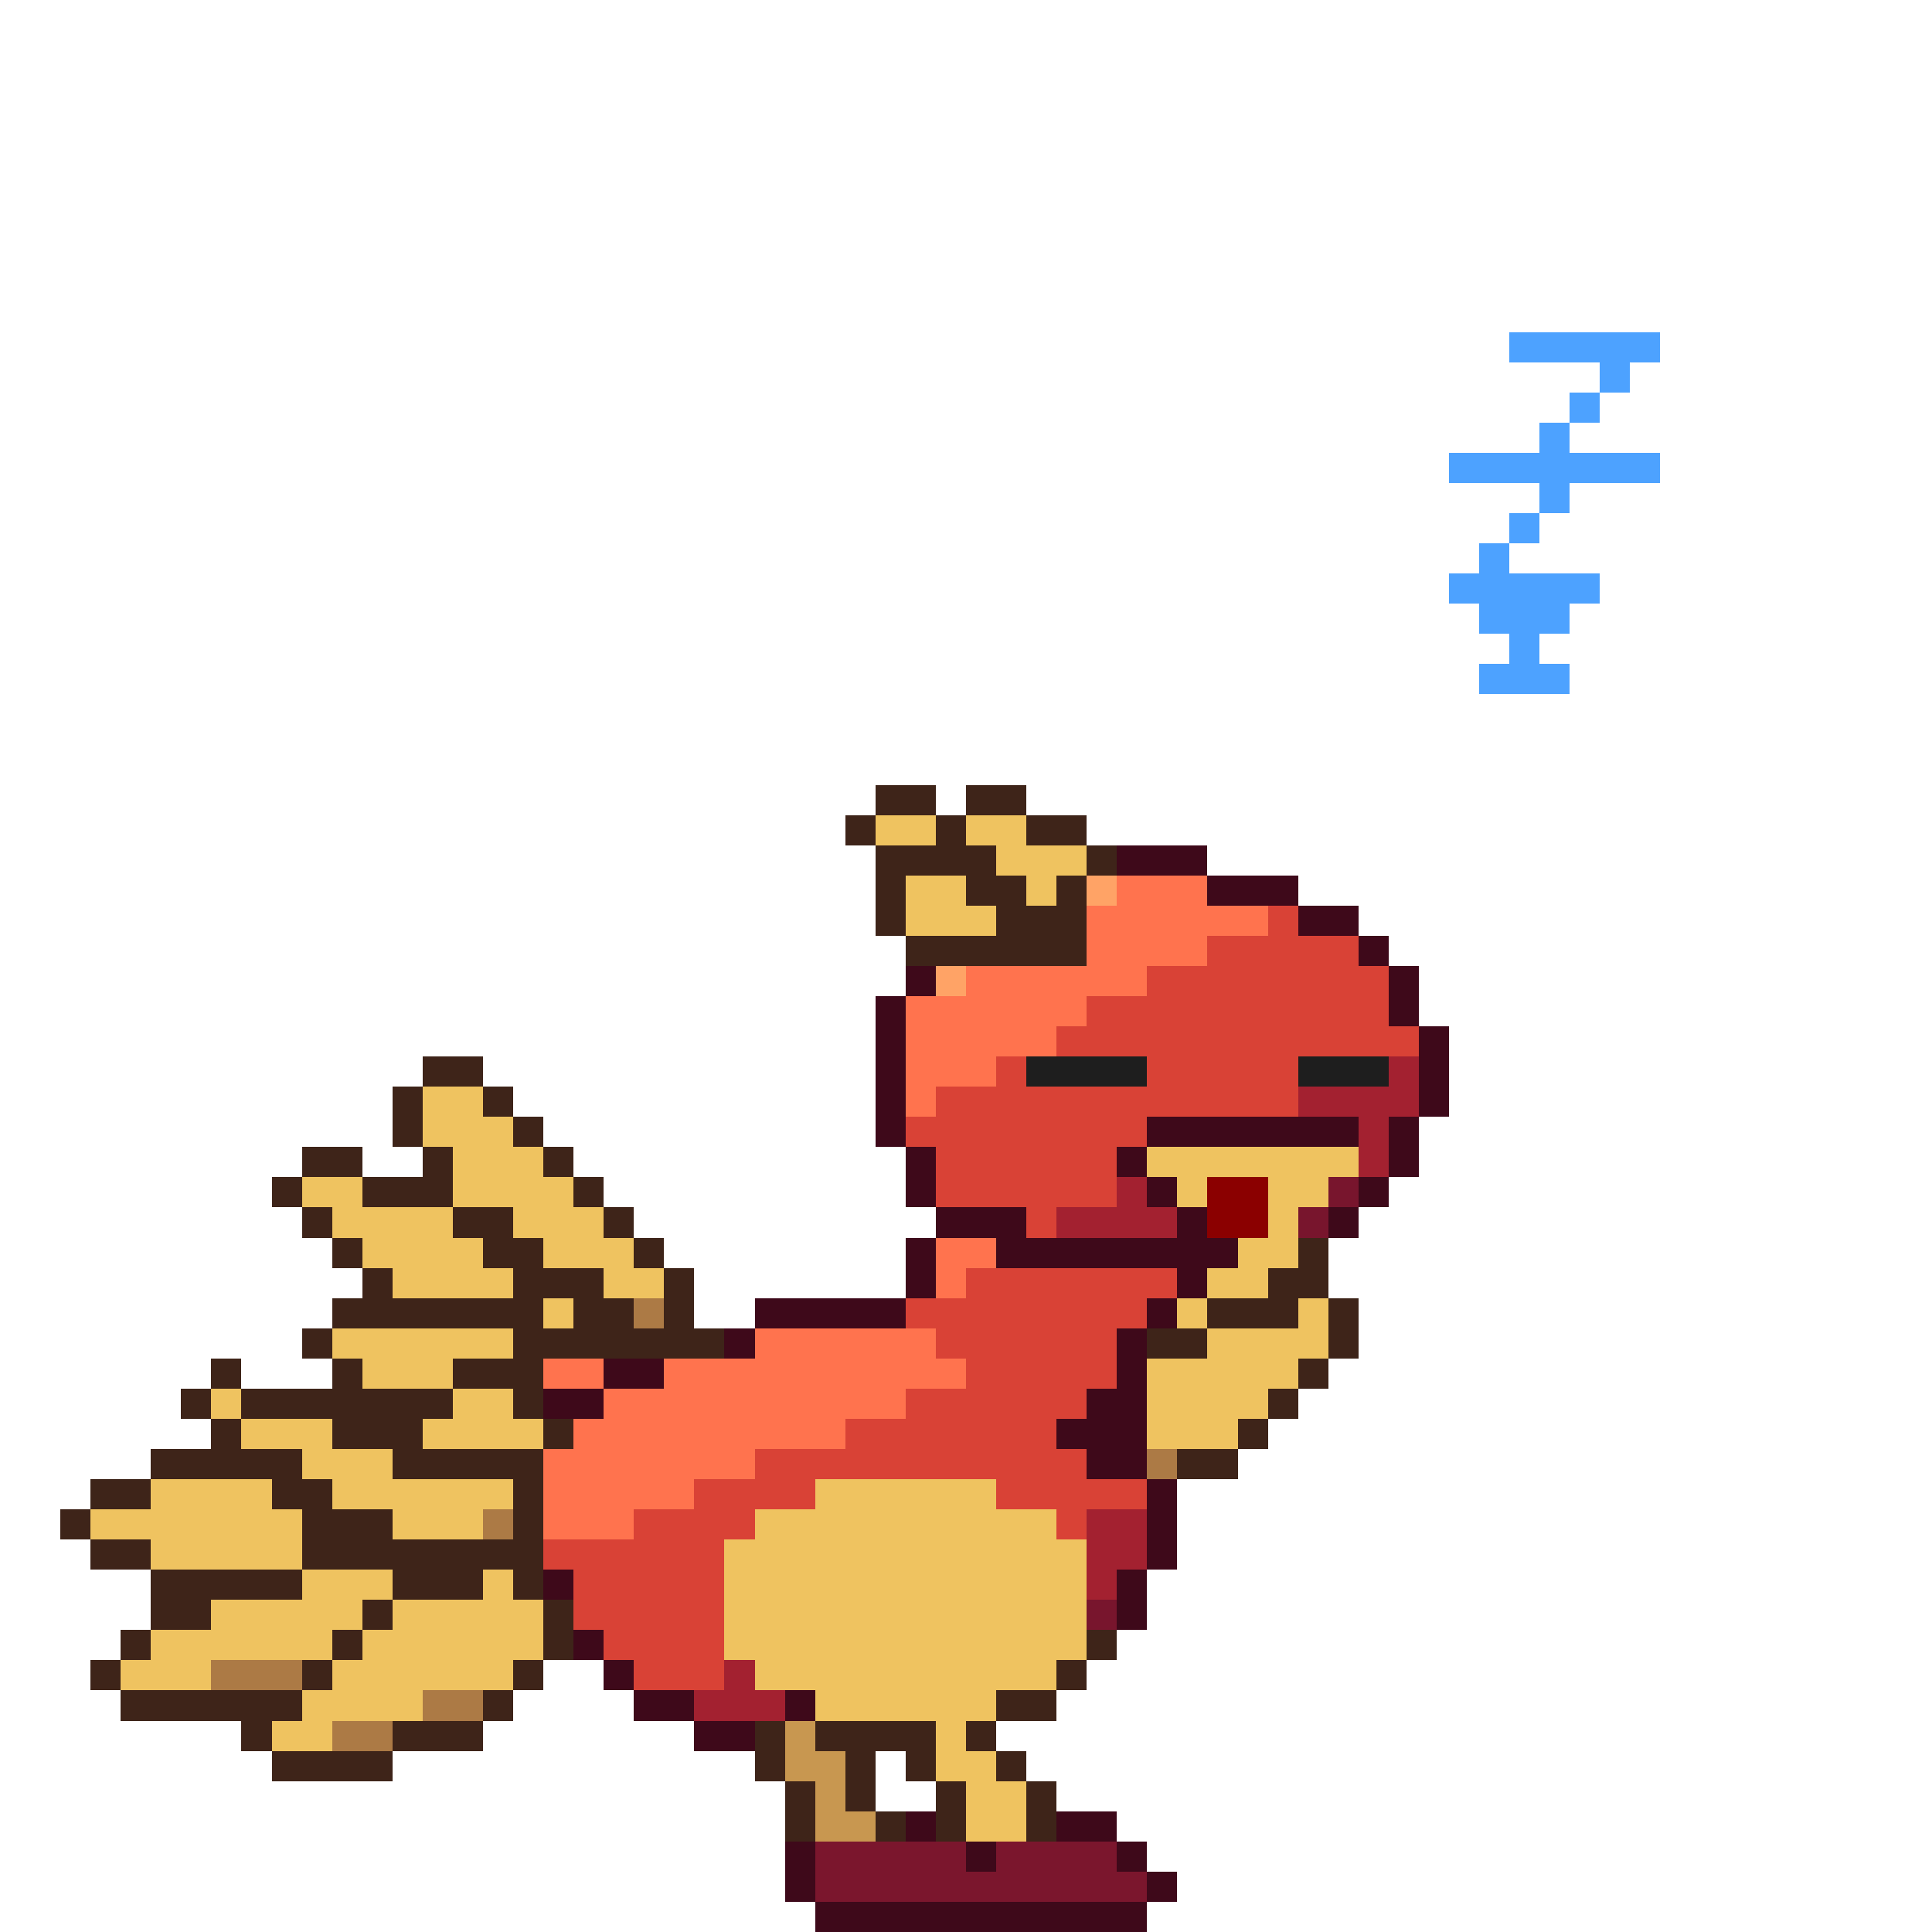
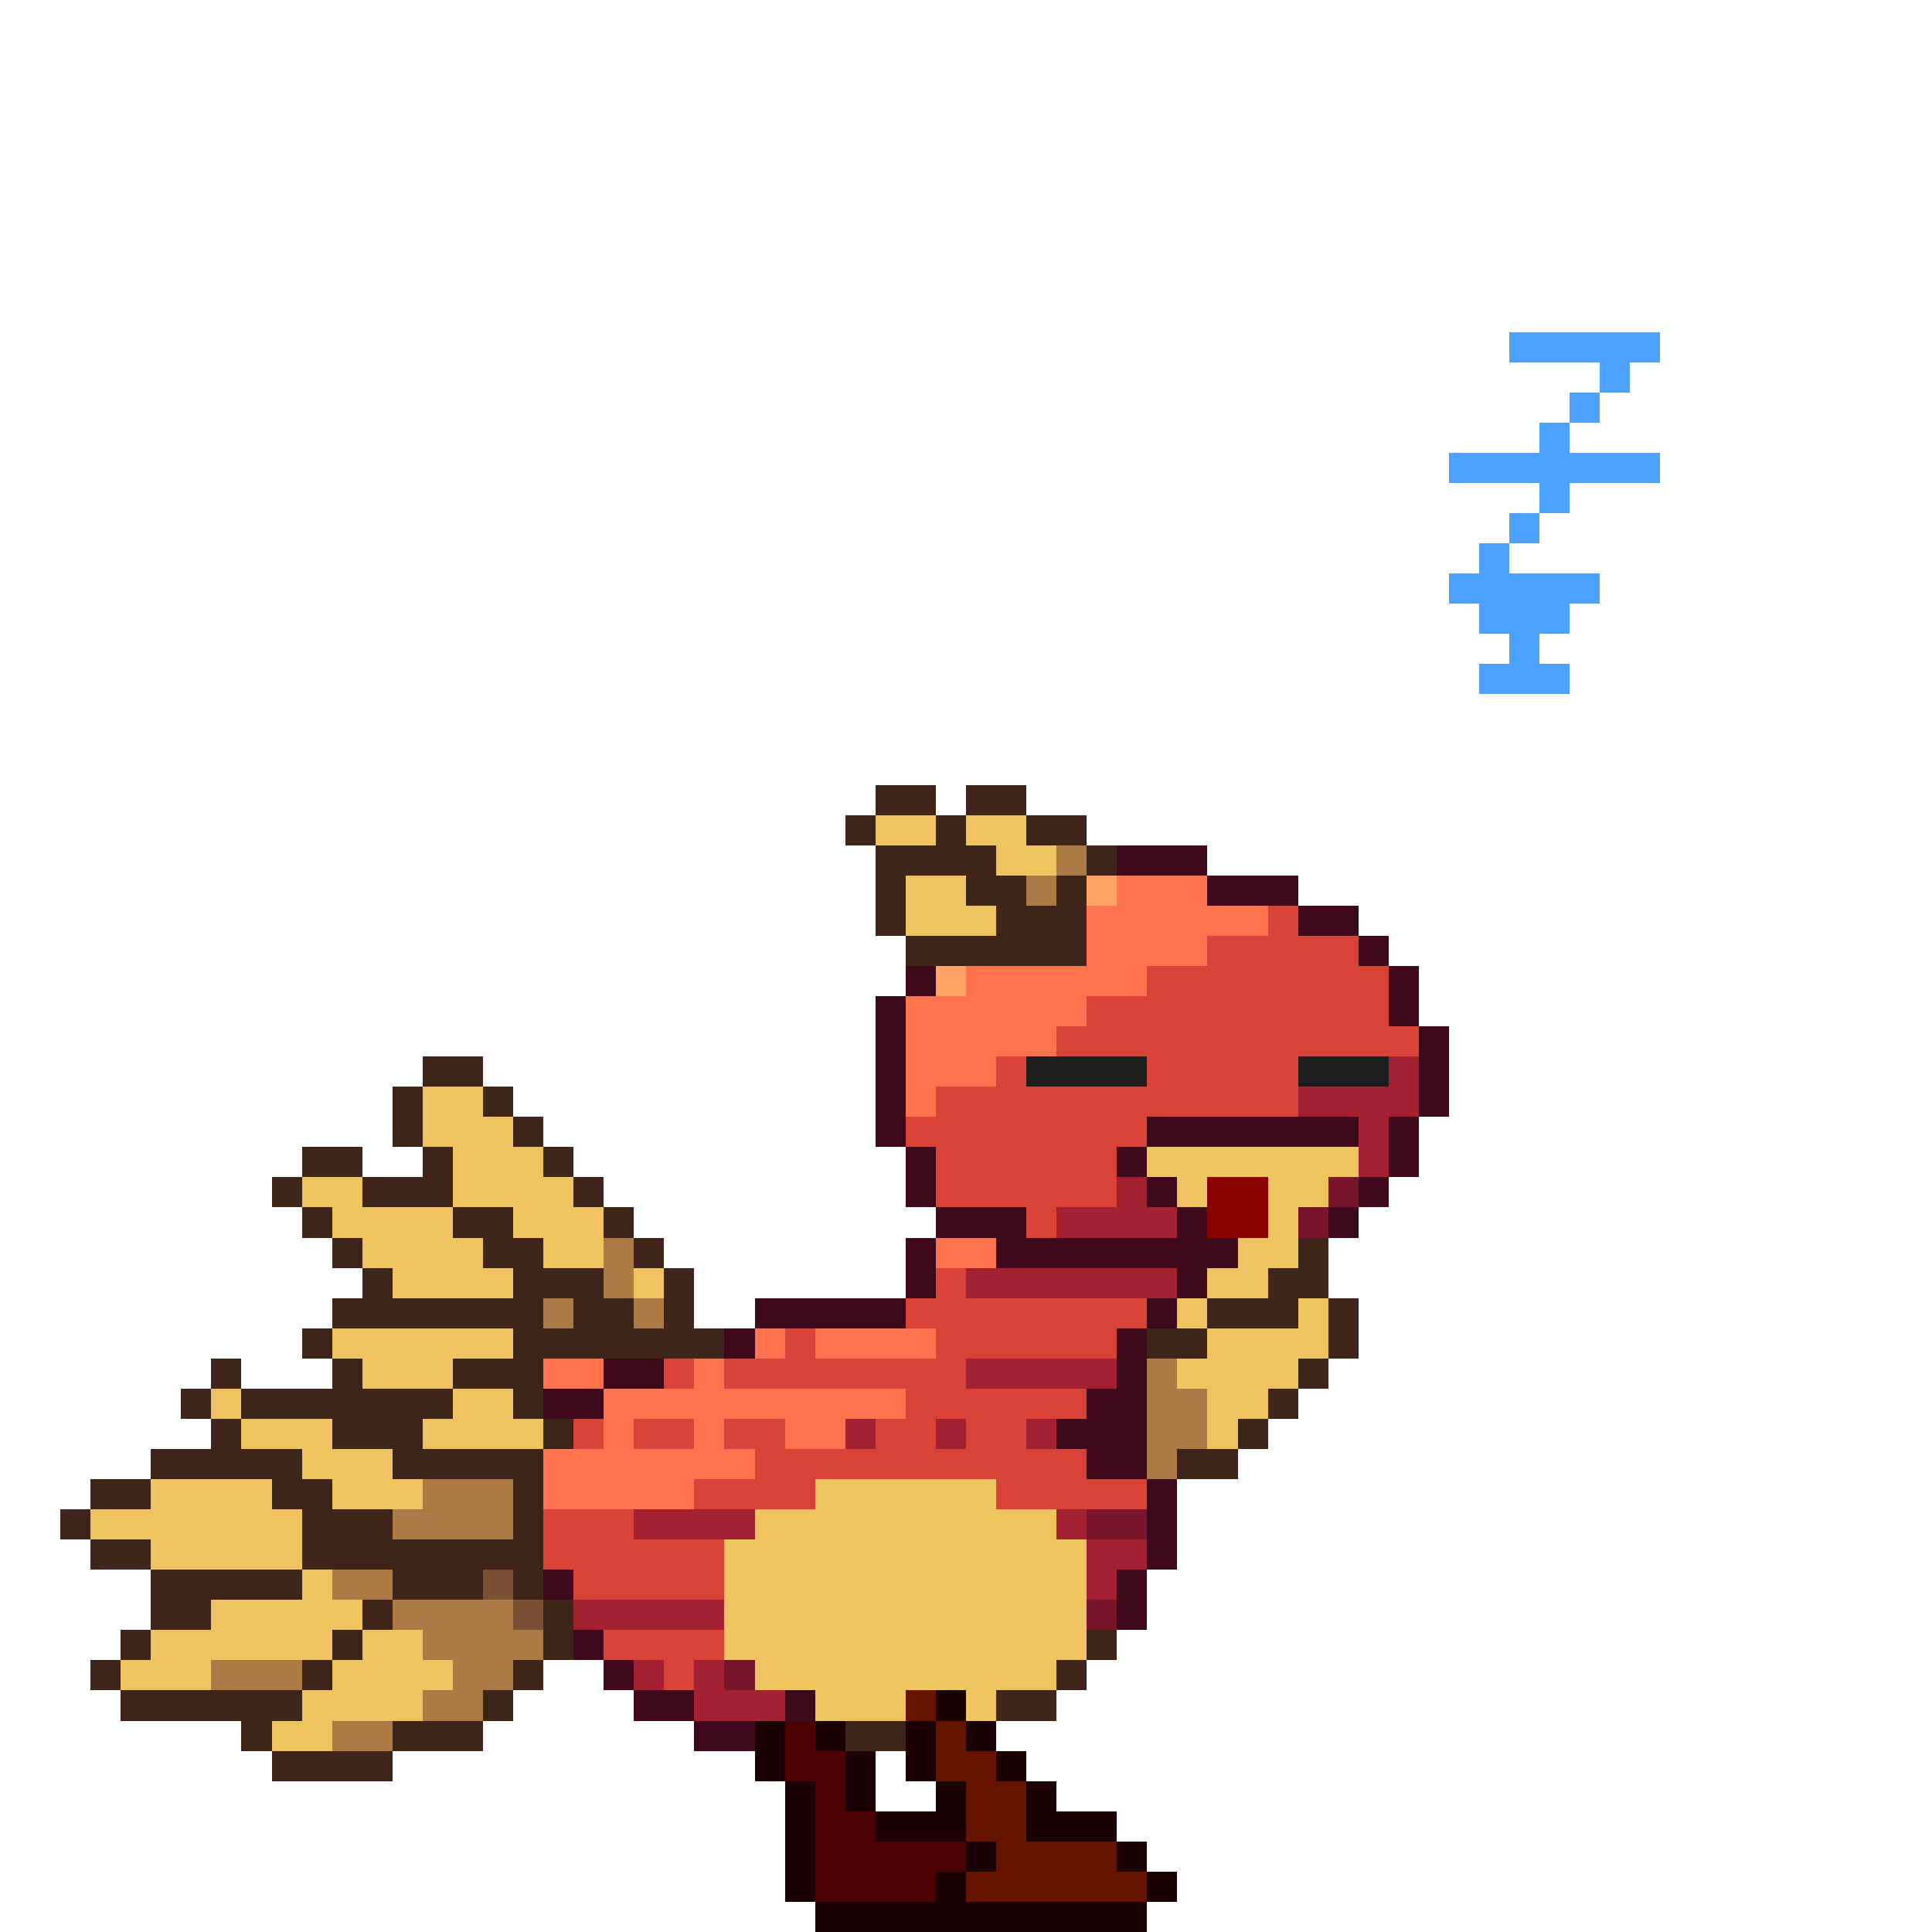
<svg xmlns="http://www.w3.org/2000/svg" viewBox="0 0 128 128" width="128" height="128" shape-rendering="crispEdges">
  <rect x="100" y="22" width="10" height="2" fill="#4da2ff" />
  <rect x="106" y="24" width="2" height="2" fill="#4da2ff" />
  <rect x="104" y="26" width="2" height="2" fill="#4da2ff" />
  <rect x="102" y="28" width="2" height="2" fill="#4da2ff" />
  <rect x="96" y="30" width="14" height="2" fill="#4da2ff" />
  <rect x="102" y="32" width="2" height="2" fill="#4da2ff" />
  <rect x="100" y="34" width="2" height="2" fill="#4da2ff" />
  <rect x="98" y="36" width="2" height="2" fill="#4da2ff" />
  <rect x="96" y="38" width="10" height="2" fill="#4da2ff" />
  <rect x="98" y="40" width="6" height="2" fill="#4da2ff" />
  <rect x="100" y="42" width="2" height="2" fill="#4da2ff" />
  <rect x="98" y="44" width="6" height="2" fill="#4da2ff" />
  <rect x="58" y="52" width="4" height="2" fill="#3e2419" />
  <rect x="64" y="52" width="4" height="2" fill="#3e2419" />
  <rect x="56" y="54" width="2" height="2" fill="#3e2419" />
  <rect x="58" y="54" width="4" height="2" fill="#efc360" />
  <rect x="62" y="54" width="2" height="2" fill="#3e2419" />
  <rect x="64" y="54" width="4" height="2" fill="#efc360" />
  <rect x="68" y="54" width="4" height="2" fill="#3e2419" />
  <rect x="58" y="56" width="8" height="2" fill="#3e2419" />
-   <rect x="66" y="56" width="6" height="2" fill="#efc360" />
+   <rect x="66" y="56" width="4" height="2" fill="#efc360" />
+   <rect x="70" y="56" width="2" height="2" fill="#ac7a45" />
  <rect x="72" y="56" width="2" height="2" fill="#3e2419" />
  <rect x="74" y="56" width="6" height="2" fill="#3e091a" />
  <rect x="58" y="58" width="2" height="2" fill="#3e2419" />
  <rect x="60" y="58" width="4" height="2" fill="#efc360" />
  <rect x="64" y="58" width="4" height="2" fill="#3e2419" />
-   <rect x="68" y="58" width="2" height="2" fill="#efc360" />
+   <rect x="68" y="58" width="2" height="2" fill="#ac7a45" />
  <rect x="70" y="58" width="2" height="2" fill="#3e2419" />
  <rect x="72" y="58" width="2" height="2" fill="#ffa366" />
  <rect x="74" y="58" width="6" height="2" fill="#ff734e" />
  <rect x="80" y="58" width="6" height="2" fill="#3e091a" />
  <rect x="58" y="60" width="2" height="2" fill="#3e2419" />
  <rect x="60" y="60" width="6" height="2" fill="#efc360" />
  <rect x="66" y="60" width="6" height="2" fill="#3e2419" />
  <rect x="72" y="60" width="12" height="2" fill="#ff734e" />
  <rect x="84" y="60" width="2" height="2" fill="#d94236" />
  <rect x="86" y="60" width="4" height="2" fill="#3e091a" />
  <rect x="60" y="62" width="12" height="2" fill="#3e2419" />
  <rect x="72" y="62" width="8" height="2" fill="#ff734e" />
  <rect x="80" y="62" width="10" height="2" fill="#d94236" />
  <rect x="90" y="62" width="2" height="2" fill="#3e091a" />
  <rect x="60" y="64" width="2" height="2" fill="#3e091a" />
  <rect x="62" y="64" width="2" height="2" fill="#ffa366" />
  <rect x="64" y="64" width="12" height="2" fill="#ff734e" />
  <rect x="76" y="64" width="16" height="2" fill="#d94236" />
  <rect x="92" y="64" width="2" height="2" fill="#3e091a" />
  <rect x="58" y="66" width="2" height="2" fill="#3e091a" />
  <rect x="60" y="66" width="12" height="2" fill="#ff734e" />
  <rect x="72" y="66" width="20" height="2" fill="#d94236" />
  <rect x="92" y="66" width="2" height="2" fill="#3e091a" />
  <rect x="58" y="68" width="2" height="2" fill="#3e091a" />
  <rect x="60" y="68" width="10" height="2" fill="#ff734e" />
  <rect x="70" y="68" width="24" height="2" fill="#d94236" />
  <rect x="94" y="68" width="2" height="2" fill="#3e091a" />
  <rect x="28" y="70" width="4" height="2" fill="#3e2419" />
  <rect x="58" y="70" width="2" height="2" fill="#3e091a" />
  <rect x="60" y="70" width="6" height="2" fill="#ff734e" />
  <rect x="66" y="70" width="2" height="2" fill="#d94236" />
  <rect x="68" y="70" width="8" height="2" fill="#1e1e1e" />
  <rect x="76" y="70" width="10" height="2" fill="#d94236" />
  <rect x="86" y="70" width="6" height="2" fill="#1e1e1e" />
  <rect x="92" y="70" width="2" height="2" fill="#a32130" />
  <rect x="94" y="70" width="2" height="2" fill="#3e091a" />
  <rect x="26" y="72" width="2" height="2" fill="#3e2419" />
  <rect x="28" y="72" width="4" height="2" fill="#efc360" />
  <rect x="32" y="72" width="2" height="2" fill="#3e2419" />
  <rect x="58" y="72" width="2" height="2" fill="#3e091a" />
  <rect x="60" y="72" width="2" height="2" fill="#ff734e" />
  <rect x="62" y="72" width="24" height="2" fill="#d94236" />
  <rect x="86" y="72" width="8" height="2" fill="#a32130" />
  <rect x="94" y="72" width="2" height="2" fill="#3e091a" />
  <rect x="26" y="74" width="2" height="2" fill="#3e2419" />
  <rect x="28" y="74" width="6" height="2" fill="#efc360" />
  <rect x="34" y="74" width="2" height="2" fill="#3e2419" />
  <rect x="58" y="74" width="2" height="2" fill="#3e091a" />
  <rect x="60" y="74" width="16" height="2" fill="#d94236" />
  <rect x="76" y="74" width="14" height="2" fill="#3e091a" />
  <rect x="90" y="74" width="2" height="2" fill="#a32130" />
  <rect x="92" y="74" width="2" height="2" fill="#3e091a" />
  <rect x="20" y="76" width="4" height="2" fill="#3e2419" />
  <rect x="28" y="76" width="2" height="2" fill="#3e2419" />
  <rect x="30" y="76" width="6" height="2" fill="#efc360" />
  <rect x="36" y="76" width="2" height="2" fill="#3e2419" />
  <rect x="60" y="76" width="2" height="2" fill="#3e091a" />
  <rect x="62" y="76" width="12" height="2" fill="#d94236" />
  <rect x="74" y="76" width="2" height="2" fill="#3e091a" />
  <rect x="76" y="76" width="14" height="2" fill="#efc360" />
  <rect x="90" y="76" width="2" height="2" fill="#a32130" />
  <rect x="92" y="76" width="2" height="2" fill="#3e091a" />
  <rect x="18" y="78" width="2" height="2" fill="#3e2419" />
  <rect x="20" y="78" width="4" height="2" fill="#efc360" />
  <rect x="24" y="78" width="6" height="2" fill="#3e2419" />
  <rect x="30" y="78" width="8" height="2" fill="#efc360" />
  <rect x="38" y="78" width="2" height="2" fill="#3e2419" />
  <rect x="60" y="78" width="2" height="2" fill="#3e091a" />
  <rect x="62" y="78" width="12" height="2" fill="#d94236" />
  <rect x="74" y="78" width="2" height="2" fill="#a32130" />
  <rect x="76" y="78" width="2" height="2" fill="#3e091a" />
  <rect x="78" y="78" width="2" height="2" fill="#efc360" />
  <rect x="80" y="78" width="4" height="2" fill="#8b0000" />
  <rect x="84" y="78" width="4" height="2" fill="#efc360" />
  <rect x="88" y="78" width="2" height="2" fill="#78152d" />
  <rect x="90" y="78" width="2" height="2" fill="#3e091a" />
  <rect x="20" y="80" width="2" height="2" fill="#3e2419" />
  <rect x="22" y="80" width="8" height="2" fill="#efc360" />
  <rect x="30" y="80" width="4" height="2" fill="#3e2419" />
  <rect x="34" y="80" width="6" height="2" fill="#efc360" />
  <rect x="40" y="80" width="2" height="2" fill="#3e2419" />
  <rect x="62" y="80" width="6" height="2" fill="#3e091a" />
  <rect x="68" y="80" width="2" height="2" fill="#d94236" />
  <rect x="70" y="80" width="8" height="2" fill="#a32130" />
  <rect x="78" y="80" width="2" height="2" fill="#3e091a" />
  <rect x="80" y="80" width="4" height="2" fill="#8b0000" />
  <rect x="84" y="80" width="2" height="2" fill="#efc360" />
  <rect x="86" y="80" width="2" height="2" fill="#78152d" />
  <rect x="88" y="80" width="2" height="2" fill="#3e091a" />
  <rect x="22" y="82" width="2" height="2" fill="#3e2419" />
  <rect x="24" y="82" width="8" height="2" fill="#efc360" />
  <rect x="32" y="82" width="4" height="2" fill="#3e2419" />
-   <rect x="36" y="82" width="6" height="2" fill="#efc360" />
+   <rect x="36" y="82" width="4" height="2" fill="#efc360" />
+   <rect x="40" y="82" width="2" height="2" fill="#ac7a45" />
  <rect x="42" y="82" width="2" height="2" fill="#3e2419" />
  <rect x="60" y="82" width="2" height="2" fill="#3e091a" />
  <rect x="62" y="82" width="4" height="2" fill="#ff734e" />
  <rect x="66" y="82" width="16" height="2" fill="#3e091a" />
  <rect x="82" y="82" width="4" height="2" fill="#efc360" />
  <rect x="86" y="82" width="2" height="2" fill="#3e2419" />
  <rect x="24" y="84" width="2" height="2" fill="#3e2419" />
  <rect x="26" y="84" width="8" height="2" fill="#efc360" />
  <rect x="34" y="84" width="6" height="2" fill="#3e2419" />
-   <rect x="40" y="84" width="4" height="2" fill="#efc360" />
+   <rect x="40" y="84" width="2" height="2" fill="#ac7a45" />
+   <rect x="42" y="84" width="2" height="2" fill="#efc360" />
  <rect x="44" y="84" width="2" height="2" fill="#3e2419" />
  <rect x="60" y="84" width="2" height="2" fill="#3e091a" />
-   <rect x="62" y="84" width="2" height="2" fill="#ff734e" />
-   <rect x="64" y="84" width="14" height="2" fill="#d94236" />
+   <rect x="62" y="84" width="2" height="2" fill="#d94236" />
+   <rect x="64" y="84" width="14" height="2" fill="#a32130" />
  <rect x="78" y="84" width="2" height="2" fill="#3e091a" />
  <rect x="80" y="84" width="4" height="2" fill="#efc360" />
  <rect x="84" y="84" width="4" height="2" fill="#3e2419" />
  <rect x="22" y="86" width="14" height="2" fill="#3e2419" />
-   <rect x="36" y="86" width="2" height="2" fill="#efc360" />
+   <rect x="36" y="86" width="2" height="2" fill="#ac7a45" />
  <rect x="38" y="86" width="4" height="2" fill="#3e2419" />
  <rect x="42" y="86" width="2" height="2" fill="#ac7a45" />
  <rect x="44" y="86" width="2" height="2" fill="#3e2419" />
  <rect x="50" y="86" width="10" height="2" fill="#3e091a" />
  <rect x="60" y="86" width="16" height="2" fill="#d94236" />
  <rect x="76" y="86" width="2" height="2" fill="#3e091a" />
  <rect x="78" y="86" width="2" height="2" fill="#efc360" />
  <rect x="80" y="86" width="6" height="2" fill="#3e2419" />
  <rect x="86" y="86" width="2" height="2" fill="#efc360" />
  <rect x="88" y="86" width="2" height="2" fill="#3e2419" />
  <rect x="20" y="88" width="2" height="2" fill="#3e2419" />
  <rect x="22" y="88" width="12" height="2" fill="#efc360" />
  <rect x="34" y="88" width="14" height="2" fill="#3e2419" />
  <rect x="48" y="88" width="2" height="2" fill="#3e091a" />
-   <rect x="50" y="88" width="12" height="2" fill="#ff734e" />
+   <rect x="50" y="88" width="2" height="2" fill="#ff734e" />
+   <rect x="52" y="88" width="2" height="2" fill="#d94236" />
+   <rect x="54" y="88" width="8" height="2" fill="#ff734e" />
  <rect x="62" y="88" width="12" height="2" fill="#d94236" />
  <rect x="74" y="88" width="2" height="2" fill="#3e091a" />
  <rect x="76" y="88" width="4" height="2" fill="#3e2419" />
  <rect x="80" y="88" width="8" height="2" fill="#efc360" />
  <rect x="88" y="88" width="2" height="2" fill="#3e2419" />
  <rect x="14" y="90" width="2" height="2" fill="#3e2419" />
  <rect x="22" y="90" width="2" height="2" fill="#3e2419" />
  <rect x="24" y="90" width="6" height="2" fill="#efc360" />
  <rect x="30" y="90" width="6" height="2" fill="#3e2419" />
  <rect x="36" y="90" width="4" height="2" fill="#ff734e" />
  <rect x="40" y="90" width="4" height="2" fill="#3e091a" />
-   <rect x="44" y="90" width="20" height="2" fill="#ff734e" />
-   <rect x="64" y="90" width="10" height="2" fill="#d94236" />
+   <rect x="44" y="90" width="2" height="2" fill="#d94236" />
+   <rect x="46" y="90" width="2" height="2" fill="#ff734e" />
+   <rect x="48" y="90" width="16" height="2" fill="#d94236" />
+   <rect x="64" y="90" width="10" height="2" fill="#a32130" />
  <rect x="74" y="90" width="2" height="2" fill="#3e091a" />
-   <rect x="76" y="90" width="10" height="2" fill="#efc360" />
+   <rect x="76" y="90" width="2" height="2" fill="#ac7a45" />
+   <rect x="78" y="90" width="8" height="2" fill="#efc360" />
  <rect x="86" y="90" width="2" height="2" fill="#3e2419" />
  <rect x="12" y="92" width="2" height="2" fill="#3e2419" />
  <rect x="14" y="92" width="2" height="2" fill="#efc360" />
  <rect x="16" y="92" width="14" height="2" fill="#3e2419" />
  <rect x="30" y="92" width="4" height="2" fill="#efc360" />
  <rect x="34" y="92" width="2" height="2" fill="#3e2419" />
  <rect x="36" y="92" width="4" height="2" fill="#3e091a" />
  <rect x="40" y="92" width="20" height="2" fill="#ff734e" />
  <rect x="60" y="92" width="12" height="2" fill="#d94236" />
  <rect x="72" y="92" width="4" height="2" fill="#3e091a" />
-   <rect x="76" y="92" width="8" height="2" fill="#efc360" />
+   <rect x="76" y="92" width="4" height="2" fill="#ac7a45" />
+   <rect x="80" y="92" width="4" height="2" fill="#efc360" />
  <rect x="84" y="92" width="2" height="2" fill="#3e2419" />
  <rect x="14" y="94" width="2" height="2" fill="#3e2419" />
  <rect x="16" y="94" width="6" height="2" fill="#efc360" />
  <rect x="22" y="94" width="6" height="2" fill="#3e2419" />
  <rect x="28" y="94" width="8" height="2" fill="#efc360" />
  <rect x="36" y="94" width="2" height="2" fill="#3e2419" />
-   <rect x="38" y="94" width="18" height="2" fill="#ff734e" />
-   <rect x="56" y="94" width="14" height="2" fill="#d94236" />
+   <rect x="38" y="94" width="2" height="2" fill="#d94236" />
+   <rect x="40" y="94" width="2" height="2" fill="#ff734e" />
+   <rect x="42" y="94" width="4" height="2" fill="#d94236" />
+   <rect x="46" y="94" width="2" height="2" fill="#ff734e" />
+   <rect x="48" y="94" width="4" height="2" fill="#d94236" />
+   <rect x="52" y="94" width="4" height="2" fill="#ff734e" />
+   <rect x="56" y="94" width="2" height="2" fill="#a32130" />
+   <rect x="58" y="94" width="4" height="2" fill="#d94236" />
+   <rect x="62" y="94" width="2" height="2" fill="#a32130" />
+   <rect x="64" y="94" width="4" height="2" fill="#d94236" />
+   <rect x="68" y="94" width="2" height="2" fill="#a32130" />
  <rect x="70" y="94" width="6" height="2" fill="#3e091a" />
-   <rect x="76" y="94" width="6" height="2" fill="#efc360" />
+   <rect x="76" y="94" width="4" height="2" fill="#ac7a45" />
+   <rect x="80" y="94" width="2" height="2" fill="#efc360" />
  <rect x="82" y="94" width="2" height="2" fill="#3e2419" />
  <rect x="10" y="96" width="10" height="2" fill="#3e2419" />
  <rect x="20" y="96" width="6" height="2" fill="#efc360" />
  <rect x="26" y="96" width="10" height="2" fill="#3e2419" />
  <rect x="36" y="96" width="14" height="2" fill="#ff734e" />
  <rect x="50" y="96" width="22" height="2" fill="#d94236" />
  <rect x="72" y="96" width="4" height="2" fill="#3e091a" />
  <rect x="76" y="96" width="2" height="2" fill="#ac7a45" />
  <rect x="78" y="96" width="4" height="2" fill="#3e2419" />
  <rect x="6" y="98" width="4" height="2" fill="#3e2419" />
  <rect x="10" y="98" width="8" height="2" fill="#efc360" />
  <rect x="18" y="98" width="4" height="2" fill="#3e2419" />
-   <rect x="22" y="98" width="12" height="2" fill="#efc360" />
+   <rect x="22" y="98" width="6" height="2" fill="#efc360" />
+   <rect x="28" y="98" width="6" height="2" fill="#ac7a45" />
  <rect x="34" y="98" width="2" height="2" fill="#3e2419" />
  <rect x="36" y="98" width="10" height="2" fill="#ff734e" />
  <rect x="46" y="98" width="8" height="2" fill="#d94236" />
  <rect x="54" y="98" width="12" height="2" fill="#efc360" />
  <rect x="66" y="98" width="10" height="2" fill="#d94236" />
  <rect x="76" y="98" width="2" height="2" fill="#3e091a" />
  <rect x="4" y="100" width="2" height="2" fill="#3e2419" />
  <rect x="6" y="100" width="14" height="2" fill="#efc360" />
  <rect x="20" y="100" width="6" height="2" fill="#3e2419" />
-   <rect x="26" y="100" width="6" height="2" fill="#efc360" />
-   <rect x="32" y="100" width="2" height="2" fill="#ac7a45" />
+   <rect x="26" y="100" width="8" height="2" fill="#ac7a45" />
  <rect x="34" y="100" width="2" height="2" fill="#3e2419" />
-   <rect x="36" y="100" width="6" height="2" fill="#ff734e" />
-   <rect x="42" y="100" width="8" height="2" fill="#d94236" />
+   <rect x="36" y="100" width="6" height="2" fill="#d94236" />
+   <rect x="42" y="100" width="8" height="2" fill="#a32130" />
  <rect x="50" y="100" width="20" height="2" fill="#efc360" />
-   <rect x="70" y="100" width="2" height="2" fill="#d94236" />
-   <rect x="72" y="100" width="4" height="2" fill="#a32130" />
+   <rect x="70" y="100" width="2" height="2" fill="#a32130" />
+   <rect x="72" y="100" width="4" height="2" fill="#78152d" />
  <rect x="76" y="100" width="2" height="2" fill="#3e091a" />
  <rect x="6" y="102" width="4" height="2" fill="#3e2419" />
  <rect x="10" y="102" width="10" height="2" fill="#efc360" />
  <rect x="20" y="102" width="16" height="2" fill="#3e2419" />
  <rect x="36" y="102" width="12" height="2" fill="#d94236" />
  <rect x="48" y="102" width="24" height="2" fill="#efc360" />
  <rect x="72" y="102" width="4" height="2" fill="#a32130" />
  <rect x="76" y="102" width="2" height="2" fill="#3e091a" />
  <rect x="10" y="104" width="10" height="2" fill="#3e2419" />
-   <rect x="20" y="104" width="6" height="2" fill="#efc360" />
+   <rect x="20" y="104" width="2" height="2" fill="#efc360" />
+   <rect x="22" y="104" width="4" height="2" fill="#ac7a45" />
  <rect x="26" y="104" width="6" height="2" fill="#3e2419" />
-   <rect x="32" y="104" width="2" height="2" fill="#efc360" />
+   <rect x="32" y="104" width="2" height="2" fill="#7c4e32" />
  <rect x="34" y="104" width="2" height="2" fill="#3e2419" />
  <rect x="36" y="104" width="2" height="2" fill="#3e091a" />
  <rect x="38" y="104" width="10" height="2" fill="#d94236" />
  <rect x="48" y="104" width="24" height="2" fill="#efc360" />
  <rect x="72" y="104" width="2" height="2" fill="#a32130" />
  <rect x="74" y="104" width="2" height="2" fill="#3e091a" />
  <rect x="10" y="106" width="4" height="2" fill="#3e2419" />
  <rect x="14" y="106" width="10" height="2" fill="#efc360" />
  <rect x="24" y="106" width="2" height="2" fill="#3e2419" />
-   <rect x="26" y="106" width="10" height="2" fill="#efc360" />
+   <rect x="26" y="106" width="8" height="2" fill="#ac7a45" />
+   <rect x="34" y="106" width="2" height="2" fill="#7c4e32" />
  <rect x="36" y="106" width="2" height="2" fill="#3e2419" />
-   <rect x="38" y="106" width="10" height="2" fill="#d94236" />
+   <rect x="38" y="106" width="10" height="2" fill="#a32130" />
  <rect x="48" y="106" width="24" height="2" fill="#efc360" />
  <rect x="72" y="106" width="2" height="2" fill="#78152d" />
  <rect x="74" y="106" width="2" height="2" fill="#3e091a" />
  <rect x="8" y="108" width="2" height="2" fill="#3e2419" />
  <rect x="10" y="108" width="12" height="2" fill="#efc360" />
  <rect x="22" y="108" width="2" height="2" fill="#3e2419" />
-   <rect x="24" y="108" width="12" height="2" fill="#efc360" />
+   <rect x="24" y="108" width="4" height="2" fill="#efc360" />
+   <rect x="28" y="108" width="8" height="2" fill="#ac7a45" />
  <rect x="36" y="108" width="2" height="2" fill="#3e2419" />
  <rect x="38" y="108" width="2" height="2" fill="#3e091a" />
  <rect x="40" y="108" width="8" height="2" fill="#d94236" />
  <rect x="48" y="108" width="24" height="2" fill="#efc360" />
  <rect x="72" y="108" width="2" height="2" fill="#3e2419" />
  <rect x="6" y="110" width="2" height="2" fill="#3e2419" />
  <rect x="8" y="110" width="6" height="2" fill="#efc360" />
  <rect x="14" y="110" width="6" height="2" fill="#ac7a45" />
  <rect x="20" y="110" width="2" height="2" fill="#3e2419" />
-   <rect x="22" y="110" width="12" height="2" fill="#efc360" />
+   <rect x="22" y="110" width="8" height="2" fill="#efc360" />
+   <rect x="30" y="110" width="4" height="2" fill="#ac7a45" />
  <rect x="34" y="110" width="2" height="2" fill="#3e2419" />
  <rect x="40" y="110" width="2" height="2" fill="#3e091a" />
-   <rect x="42" y="110" width="6" height="2" fill="#d94236" />
-   <rect x="48" y="110" width="2" height="2" fill="#a32130" />
+   <rect x="42" y="110" width="2" height="2" fill="#a32130" />
+   <rect x="44" y="110" width="2" height="2" fill="#d94236" />
+   <rect x="46" y="110" width="2" height="2" fill="#a32130" />
+   <rect x="48" y="110" width="2" height="2" fill="#78152d" />
  <rect x="50" y="110" width="20" height="2" fill="#efc360" />
  <rect x="70" y="110" width="2" height="2" fill="#3e2419" />
  <rect x="8" y="112" width="12" height="2" fill="#3e2419" />
  <rect x="20" y="112" width="8" height="2" fill="#efc360" />
  <rect x="28" y="112" width="4" height="2" fill="#ac7a45" />
  <rect x="32" y="112" width="2" height="2" fill="#3e2419" />
  <rect x="42" y="112" width="4" height="2" fill="#3e091a" />
  <rect x="46" y="112" width="6" height="2" fill="#a32130" />
  <rect x="52" y="112" width="2" height="2" fill="#3e091a" />
-   <rect x="54" y="112" width="12" height="2" fill="#efc360" />
+   <rect x="54" y="112" width="6" height="2" fill="#efc360" />
+   <rect x="60" y="112" width="2" height="2" fill="#661400" />
+   <rect x="62" y="112" width="2" height="2" fill="#1b0006" />
+   <rect x="64" y="112" width="2" height="2" fill="#efc360" />
  <rect x="66" y="112" width="4" height="2" fill="#3e2419" />
  <rect x="16" y="114" width="2" height="2" fill="#3e2419" />
  <rect x="18" y="114" width="4" height="2" fill="#efc360" />
  <rect x="22" y="114" width="4" height="2" fill="#ac7a45" />
  <rect x="26" y="114" width="6" height="2" fill="#3e2419" />
  <rect x="46" y="114" width="4" height="2" fill="#3e091a" />
-   <rect x="50" y="114" width="2" height="2" fill="#3e2419" />
-   <rect x="52" y="114" width="2" height="2" fill="#c89750" />
-   <rect x="54" y="114" width="8" height="2" fill="#3e2419" />
-   <rect x="62" y="114" width="2" height="2" fill="#efc360" />
-   <rect x="64" y="114" width="2" height="2" fill="#3e2419" />
+   <rect x="50" y="114" width="2" height="2" fill="#1b0006" />
+   <rect x="52" y="114" width="2" height="2" fill="#4a0100" />
+   <rect x="54" y="114" width="2" height="2" fill="#1b0006" />
+   <rect x="56" y="114" width="4" height="2" fill="#3e2419" />
+   <rect x="60" y="114" width="2" height="2" fill="#1b0006" />
+   <rect x="62" y="114" width="2" height="2" fill="#661400" />
+   <rect x="64" y="114" width="2" height="2" fill="#1b0006" />
  <rect x="18" y="116" width="8" height="2" fill="#3e2419" />
-   <rect x="50" y="116" width="2" height="2" fill="#3e2419" />
-   <rect x="52" y="116" width="4" height="2" fill="#c89750" />
-   <rect x="56" y="116" width="2" height="2" fill="#3e2419" />
-   <rect x="60" y="116" width="2" height="2" fill="#3e2419" />
-   <rect x="62" y="116" width="4" height="2" fill="#efc360" />
-   <rect x="66" y="116" width="2" height="2" fill="#3e2419" />
-   <rect x="52" y="118" width="2" height="2" fill="#3e2419" />
-   <rect x="54" y="118" width="2" height="2" fill="#c89750" />
-   <rect x="56" y="118" width="2" height="2" fill="#3e2419" />
-   <rect x="62" y="118" width="2" height="2" fill="#3e2419" />
-   <rect x="64" y="118" width="4" height="2" fill="#efc360" />
-   <rect x="68" y="118" width="2" height="2" fill="#3e2419" />
-   <rect x="52" y="120" width="2" height="2" fill="#3e2419" />
-   <rect x="54" y="120" width="4" height="2" fill="#c89750" />
-   <rect x="58" y="120" width="2" height="2" fill="#3e2419" />
-   <rect x="60" y="120" width="2" height="2" fill="#3e091a" />
-   <rect x="62" y="120" width="2" height="2" fill="#3e2419" />
-   <rect x="64" y="120" width="4" height="2" fill="#efc360" />
-   <rect x="68" y="120" width="2" height="2" fill="#3e2419" />
-   <rect x="70" y="120" width="4" height="2" fill="#3e091a" />
-   <rect x="52" y="122" width="2" height="2" fill="#3e091a" />
-   <rect x="54" y="122" width="10" height="2" fill="#7b162d" />
-   <rect x="64" y="122" width="2" height="2" fill="#3e091a" />
-   <rect x="66" y="122" width="8" height="2" fill="#7b162d" />
-   <rect x="74" y="122" width="2" height="2" fill="#3e091a" />
-   <rect x="52" y="124" width="2" height="2" fill="#3e091a" />
-   <rect x="54" y="124" width="22" height="2" fill="#7b162d" />
-   <rect x="76" y="124" width="2" height="2" fill="#3e091a" />
-   <rect x="54" y="126" width="22" height="2" fill="#3e091a" />
+   <rect x="50" y="116" width="2" height="2" fill="#1b0006" />
+   <rect x="52" y="116" width="4" height="2" fill="#4a0100" />
+   <rect x="56" y="116" width="2" height="2" fill="#1b0006" />
+   <rect x="60" y="116" width="2" height="2" fill="#1b0006" />
+   <rect x="62" y="116" width="4" height="2" fill="#661400" />
+   <rect x="66" y="116" width="2" height="2" fill="#1b0006" />
+   <rect x="52" y="118" width="2" height="2" fill="#1b0006" />
+   <rect x="54" y="118" width="2" height="2" fill="#4a0100" />
+   <rect x="56" y="118" width="2" height="2" fill="#1b0006" />
+   <rect x="62" y="118" width="2" height="2" fill="#1b0006" />
+   <rect x="64" y="118" width="4" height="2" fill="#661400" />
+   <rect x="68" y="118" width="2" height="2" fill="#1b0006" />
+   <rect x="52" y="120" width="2" height="2" fill="#1b0006" />
+   <rect x="54" y="120" width="4" height="2" fill="#4a0100" />
+   <rect x="58" y="120" width="6" height="2" fill="#1b0006" />
+   <rect x="64" y="120" width="4" height="2" fill="#661400" />
+   <rect x="68" y="120" width="6" height="2" fill="#1b0006" />
+   <rect x="52" y="122" width="2" height="2" fill="#1b0006" />
+   <rect x="54" y="122" width="10" height="2" fill="#4a0100" />
+   <rect x="64" y="122" width="2" height="2" fill="#1b0006" />
+   <rect x="66" y="122" width="8" height="2" fill="#661400" />
+   <rect x="74" y="122" width="2" height="2" fill="#1b0006" />
+   <rect x="52" y="124" width="2" height="2" fill="#1b0006" />
+   <rect x="54" y="124" width="8" height="2" fill="#4a0100" />
+   <rect x="62" y="124" width="2" height="2" fill="#1b0006" />
+   <rect x="64" y="124" width="12" height="2" fill="#661400" />
+   <rect x="76" y="124" width="2" height="2" fill="#1b0006" />
+   <rect x="54" y="126" width="22" height="2" fill="#1b0006" />
</svg>
